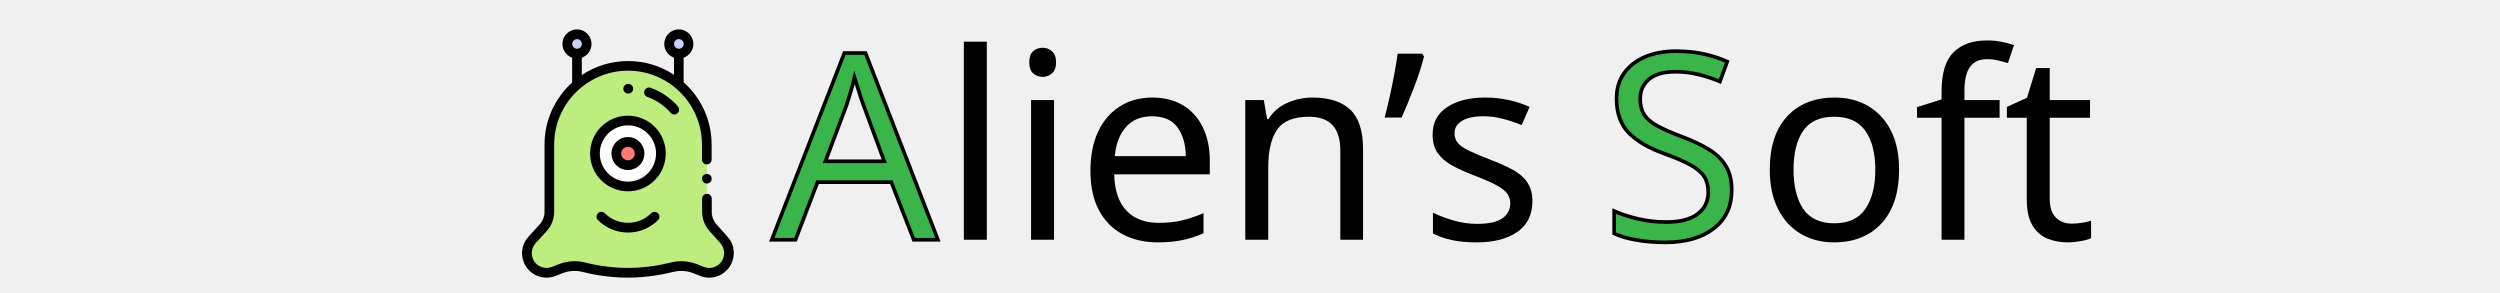
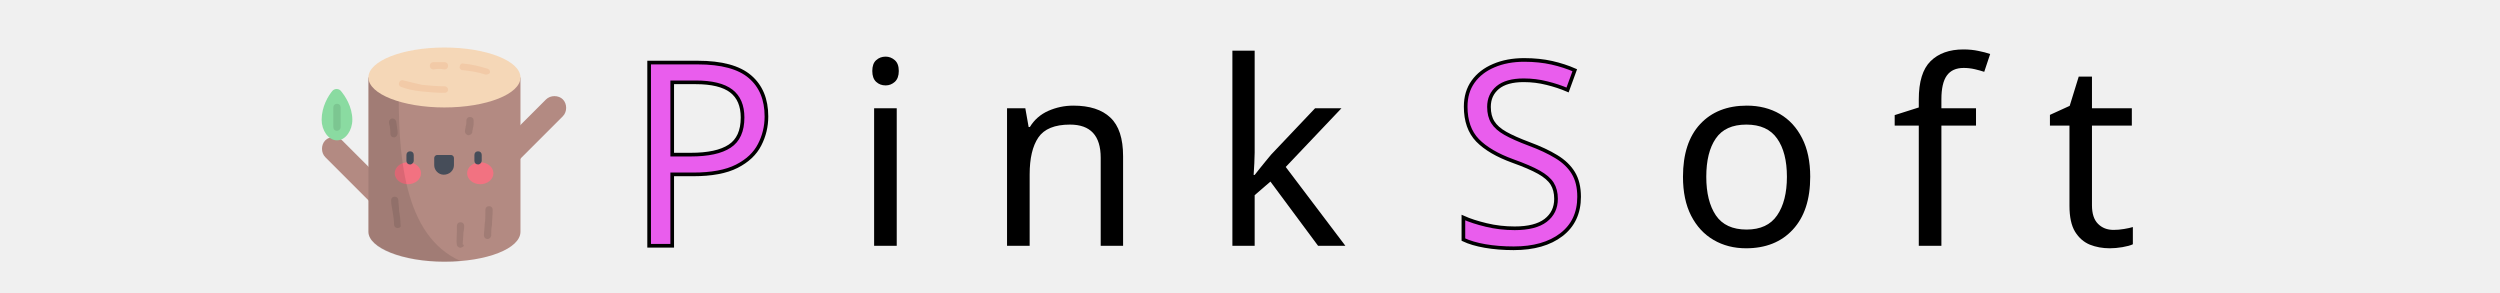
<svg xmlns="http://www.w3.org/2000/svg" version="1.1" id="Layer_1" x="0px" y="0px" viewBox="0 0 342 40" style="enable-background:new 0 0 342 40;" xml:space="preserve">
  <style type="text/css">
- 	.st0{fill:#39B54A;stroke:#000000;stroke-width:0.5;stroke-miterlimit:10;}
- 	.st1{font-family:'Roboto-Regular';}
- 	.st2{font-size:35.647px;}
- 	.st3{fill:#BDED7E;}
- 	.st4{fill:#C8D0FF;}
- 	.st5{fill:#FFFFFF;}
- 	.st6{fill:#FE7A77;}
+ 	.st0{fill:#E95DED;stroke:#000000;stroke-width:0.5;stroke-miterlimit:10;}
+ 	.st1{font-family:'Roboto-Medium';}
+ 	.st2{font-size:35.107px;}
+ 	.st3{fill:#B38A82;}
+ 	.st4{opacity:0.1;}
+ 	.st5{fill:#F27281;}
+ 	.st6{fill:#464D59;}
+ 	.st7{opacity:0.1;enable-background:new    ;}
+ 	.st8{fill:#F5D7B7;}
+ 	.st9{fill:#F2CAA7;}
+ 	.st10{fill:#8ADBA1;}
</style>
  <g>
-     <text transform="matrix(1 0 0 1 105.5741 32.7974)">
-       <tspan x="0" y="0" class="st0 st1 st2">A</tspan>
-       <tspan x="23.25" y="0" class="st1 st2">lien’s </tspan>
-       <tspan x="113.43" y="0" class="st0 st1 st2">S</tspan>
-       <tspan x="134.58" y="0" class="st1 st2">oft</tspan>
+     <text transform="matrix(1 0 0 1 85.3959 33.6219)">
+       <tspan x="0" y="0" class="st0 st1 st2">P </tspan>
+       <tspan x="31.2" y="0" class="st1 st2">i n k  </tspan>
+       <tspan x="113" y="0" class="st0 st1 st2">S </tspan>
+       <tspan x="142.9" y="0" class="st1 st2">o f t</tspan>
    </text>
    <g>
-       <path class="st3" d="M75.15,19.78v9.19c0,0.81-0.3,1.59-0.85,2.19l-1.52,1.66c-0.87,0.95-0.94,2.39-0.16,3.42l0,0    c0.73,0.96,2.01,1.33,3.13,0.88l0.94-0.37c1.01-0.4,2.12-0.47,3.17-0.21c1.36,0.34,3.53,0.76,6.04,0.76s4.68-0.42,6.04-0.76    c1.05-0.27,2.16-0.19,3.17,0.21l0.94,0.37c1.12,0.44,2.4,0.08,3.13-0.88l0.01-0.01c0.77-1.03,0.71-2.45-0.15-3.41l-1.5-1.67    c-0.54-0.6-0.83-1.37-0.83-2.17v-9.2c0-5.95-4.82-10.77-10.77-10.77l0,0C79.98,9.01,75.15,13.83,75.15,19.78z" />
      <g>
-         <circle class="st4" cx="92.87" cy="6.01" r="1.33" />
-         <circle class="st4" cx="78.94" cy="6.01" r="1.33" />
+         <path class="st3" d="M52.2,28.5c-0.4,0-0.9-0.2-1.2-0.5l-6.5-6.5c-0.6-0.6-0.6-1.7,0-2.3c0.6-0.6,1.7-0.6,2.3,0l6.5,6.5     c0.6,0.6,0.6,1.7,0,2.3C53,28.3,52.6,28.5,52.2,28.5z" />
+         <path class="st3" d="M69.4,22.9c-0.4,0-0.9-0.2-1.2-0.5c-0.6-0.6-0.6-1.7,0-2.3l6.5-6.5c0.6-0.6,1.7-0.6,2.3,0     c0.6,0.6,0.6,1.7,0,2.3l-6.5,6.5C70.3,22.7,69.8,22.9,69.4,22.9z" />
+         <path class="st3" d="M71.2,31.7c0,2.3-4.6,4.1-10.4,4.1c-5.7,0-10.4-1.9-10.4-4.1V10.6h20.8L71.2,31.7L71.2,31.7z" />
      </g>
-       <circle class="st5" cx="85.9" cy="21" r="4.51" />
-       <circle class="st6" cx="85.9" cy="21" r="1.59" />
-       <path d="M96.7,23.79c-0.17,0-0.34,0.07-0.47,0.19c-0.12,0.12-0.19,0.29-0.19,0.47c0,0.17,0.07,0.35,0.19,0.47    c0.12,0.12,0.29,0.19,0.47,0.19c0.17,0,0.35-0.07,0.47-0.19c0.12-0.12,0.19-0.29,0.19-0.47c0-0.18-0.07-0.35-0.19-0.47    C97.04,23.86,96.87,23.79,96.7,23.79z" />
-       <path d="M99.53,32.38l-1.5-1.67c-0.43-0.48-0.66-1.09-0.66-1.73v-1.8c0-0.37-0.3-0.66-0.66-0.66c-0.37,0-0.66,0.3-0.66,0.66v1.8    c0,0.97,0.36,1.9,1,2.62l1.5,1.67c0.64,0.72,0.69,1.8,0.11,2.57l-0.01,0.01c-0.54,0.72-1.51,1-2.36,0.66l-0.94-0.37    c-1.15-0.45-2.39-0.53-3.58-0.23c-1.34,0.34-3.44,0.74-5.87,0.74s-4.54-0.4-5.87-0.74c-1.19-0.3-2.43-0.22-3.58,0.23l-0.94,0.37    c-0.84,0.33-1.81,0.06-2.36-0.66c-0.58-0.78-0.53-1.86,0.12-2.58l1.52-1.66c0.66-0.72,1.02-1.66,1.02-2.64v-9.19    c0-5.57,4.54-10.11,10.11-10.11c5.57,0,10.11,4.54,10.11,10.11v2.05c0,0.37,0.3,0.66,0.66,0.66c0.37,0,0.66-0.3,0.66-0.66v-2.05    c0-3.39-1.48-6.44-3.83-8.53V7.89c0.77-0.27,1.33-1.01,1.33-1.88c0-1.1-0.89-1.99-1.99-1.99s-1.99,0.89-1.99,1.99    c0,0.86,0.55,1.6,1.33,1.88v2.34c-1.8-1.19-3.96-1.88-6.28-1.88c-2.34,0-4.51,0.71-6.33,1.91V7.89c0.77-0.27,1.33-1.01,1.33-1.88    c0-1.1-0.89-1.99-1.99-1.99c-1.1,0-1.99,0.89-1.99,1.99c0,0.86,0.55,1.6,1.33,1.88v3.4c-2.32,2.09-3.78,5.13-3.78,8.49v9.19    c0,0.65-0.24,1.27-0.68,1.75l-1.52,1.66c-1.08,1.19-1.17,2.98-0.2,4.27c0.9,1.2,2.51,1.65,3.9,1.1l0.94-0.37    c0.89-0.35,1.85-0.41,2.76-0.18c1.41,0.36,3.63,0.78,6.2,0.78c2.57,0,4.79-0.43,6.2-0.78c0.92-0.23,1.88-0.17,2.76,0.18l0.94,0.37    c1.4,0.55,3,0.1,3.9-1.1l0.01-0.01C100.67,35.36,100.6,33.57,99.53,32.38z M92.87,5.35c0.37,0,0.66,0.3,0.66,0.66    c0,0.37-0.3,0.66-0.66,0.66s-0.66-0.3-0.66-0.66C92.2,5.64,92.5,5.35,92.87,5.35z M78.94,5.35c0.37,0,0.66,0.3,0.66,0.66    c0,0.37-0.3,0.66-0.66,0.66s-0.66-0.3-0.66-0.66C78.27,5.64,78.57,5.35,78.94,5.35z" />
-       <path d="M89.56,17.34c-2.02-2.02-5.3-2.02-7.32,0c-2.02,2.02-2.02,5.3,0,7.32c1.01,1.01,2.33,1.51,3.66,1.51s2.65-0.5,3.66-1.51    C91.58,22.64,91.58,19.36,89.56,17.34z M88.62,23.72c-1.5,1.5-3.94,1.5-5.44,0c-1.5-1.5-1.5-3.94,0-5.44    c0.75-0.75,1.74-1.13,2.72-1.13c0.99,0,1.97,0.37,2.72,1.13C90.12,19.78,90.12,22.22,88.62,23.72z" />
-       <path d="M84.31,19.41c-0.88,0.88-0.88,2.31,0,3.19c0.44,0.44,1.02,0.66,1.59,0.66s1.16-0.22,1.59-0.66c0,0,0,0,0,0    c0.88-0.88,0.88-2.31,0-3.19C86.62,18.53,85.19,18.53,84.31,19.41z M86.56,21.66c-0.36,0.36-0.95,0.36-1.31,0    c-0.36-0.36-0.36-0.95,0-1.31c0.18-0.18,0.42-0.27,0.66-0.27c0.24,0,0.48,0.09,0.66,0.27C86.92,20.71,86.92,21.29,86.56,21.66z" />
-       <path d="M85.96,12.8c0.37,0,0.66-0.3,0.66-0.66c0-0.37-0.3-0.66-0.66-0.66l-0.03,0c-0.37,0-0.66,0.3-0.66,0.66s0.3,0.66,0.66,0.66    L85.96,12.8z" />
-       <path d="M91.74,15.43c0.13,0.15,0.31,0.23,0.5,0.23c0.16,0,0.31-0.05,0.44-0.17c0.28-0.24,0.3-0.66,0.06-0.94    c-1.01-1.15-2.3-2.03-3.73-2.54c-0.34-0.12-0.72,0.05-0.85,0.4c-0.12,0.34,0.05,0.72,0.4,0.85    C89.78,13.69,90.88,14.44,91.74,15.43z" />
-       <path d="M89.08,29.17c-0.85,0.85-1.97,1.31-3.17,1.31s-2.33-0.47-3.17-1.31c-0.26-0.26-0.68-0.26-0.94,0    c-0.26,0.26-0.26,0.68,0,0.94c1.1,1.1,2.56,1.7,4.11,1.7c1.55,0,3.01-0.6,4.11-1.7c0.26-0.26,0.26-0.68,0-0.94    C89.75,28.91,89.33,28.91,89.08,29.17z" />
+       <g class="st4">
+         <path d="M66.7,32.7c-0.3,0-0.5-0.2-0.5-0.5c0-0.5,0.1-1,0.1-1.5c0.1-0.6,0.1-1.2,0.1-2c0-0.3,0.2-0.5,0.5-0.5s0.5,0.2,0.5,0.5     c0,0.8-0.1,1.5-0.1,2.1c-0.1,0.5-0.1,0.9-0.1,1.4C67.2,32.4,67,32.7,66.7,32.7z" />
+         <path d="M54.4,31.2C54.4,31.2,54.4,31.2,54.4,31.2c-0.3,0-0.5-0.2-0.5-0.5c0-0.6-0.1-1.2-0.2-1.8c-0.1-0.5-0.2-1.1-0.2-1.5     c0-0.3,0.2-0.5,0.5-0.5c0.3,0,0.5,0.2,0.5,0.5c0,0.4,0.1,0.9,0.1,1.4c0.1,0.6,0.2,1.3,0.2,2C54.9,31,54.7,31.2,54.4,31.2z" />
+         <path d="M63,33.9c-0.2,0-0.5-0.2-0.5-0.4c-0.1-0.4,0-1.1,0-1.8c0-0.3,0-0.6,0-0.8c0-0.3,0.2-0.5,0.5-0.5s0.5,0.2,0.5,0.5     c0,0.2,0,0.5-0.1,0.9c0,0.5-0.1,1.2-0.1,1.6C63.6,33.6,63.4,33.8,63,33.9C63.1,33.9,63.1,33.9,63,33.9z" />
+         <path d="M64.1,18.5C64.1,18.5,64.1,18.5,64.1,18.5c-0.3,0-0.5-0.3-0.5-0.5c0-0.3,0.1-0.5,0.1-0.7c0.1-0.3,0.1-0.5,0.1-0.8     c0-0.3,0.2-0.5,0.5-0.5c0.3,0,0.5,0.2,0.5,0.5c0,0.4,0,0.7-0.1,1c0,0.2-0.1,0.4-0.1,0.6C64.6,18.3,64.3,18.5,64.1,18.5z" />
+         <path d="M53.9,18.8c-0.3,0-0.5-0.2-0.5-0.5c0-0.3,0-0.8-0.2-1.5c0-0.3,0.1-0.5,0.4-0.6c0.3,0,0.5,0.1,0.6,0.4     c0.1,0.7,0.2,1.2,0.2,1.6C54.4,18.5,54.2,18.8,53.9,18.8z" />
+       </g>
+       <g>
+         <ellipse class="st5" cx="55.8" cy="23.7" rx="1.8" ry="1.5" />
+         <ellipse class="st5" cx="65.7" cy="23.7" rx="1.8" ry="1.5" />
+       </g>
+       <g>
+         <path class="st6" d="M56.1,22.5c-0.3,0-0.5-0.2-0.5-0.5v-0.8c0-0.3,0.2-0.5,0.5-0.5c0.3,0,0.5,0.2,0.5,0.5V22     C56.6,22.2,56.4,22.5,56.1,22.5z" />
+         <path class="st6" d="M60.7,23.9L60.7,23.9c-0.7,0-1.3-0.6-1.3-1.3v-1c0-0.2,0.2-0.4,0.4-0.4h1.9c0.2,0,0.4,0.2,0.4,0.4v1     C62.1,23.3,61.5,23.9,60.7,23.9z" />
+         <path class="st6" d="M65.4,22.5c-0.3,0-0.5-0.2-0.5-0.5v-0.8c0-0.3,0.2-0.5,0.5-0.5c0.3,0,0.5,0.2,0.5,0.5V22     C65.9,22.2,65.7,22.5,65.4,22.5z" />
+       </g>
+       <path class="st7" d="M50.4,31.7c0,2.3,4.6,4.1,10.4,4.1c0.7,0,1.5,0,2.2-0.1c-7.7-3.4-8.7-14.3-8.4-25.1h-4.2V31.7z" />
+       <ellipse class="st8" cx="60.8" cy="10.6" rx="10.4" ry="4.1" />
+       <g>
+         <path class="st9" d="M60.8,12.7c-1.1,0-2.2-0.1-3.2-0.2c-1-0.1-1.9-0.3-2.7-0.6c-0.3-0.1-0.4-0.4-0.3-0.6     c0.1-0.3,0.4-0.4,0.6-0.3c0.8,0.2,1.6,0.4,2.5,0.6c1,0.1,2,0.2,3.1,0.2c0.3,0,0.5,0.2,0.5,0.5C61.3,12.5,61.1,12.7,60.8,12.7z" />
+         <path class="st9" d="M66.5,10.2c0,0-0.1,0-0.1,0c-0.9-0.3-2-0.5-3.1-0.6c-0.3,0-0.5-0.3-0.4-0.5c0-0.3,0.3-0.5,0.5-0.4     c1.2,0.1,2.3,0.4,3.3,0.7c0.3,0.1,0.4,0.4,0.3,0.6C66.9,10.1,66.7,10.2,66.5,10.2z" />
+         <path class="st9" d="M59.3,9.5c-0.3,0-0.5-0.2-0.5-0.5c0-0.3,0.2-0.5,0.5-0.5c0.5,0,1,0,1.5,0c0.3,0,0.5,0.2,0.5,0.5     c0,0.3-0.2,0.5-0.5,0.5C60.3,9.4,59.8,9.4,59.3,9.5C59.4,9.5,59.3,9.5,59.3,9.5z" />
+       </g>
+       <path class="st10" d="M45.5,12.4c0.3-0.3,0.8-0.3,1.1,0c0.6,0.7,1.6,2.2,1.6,4c0,1.4-0.9,2.8-2.1,2.8c-1.2,0-2.1-1.4-2.1-2.8    C44,14.6,44.9,13.1,45.5,12.4z" />
+       <path class="st7" d="M46.1,17.9c-0.3,0-0.5-0.2-0.5-0.5v-2.7c0-0.3,0.2-0.5,0.5-0.5s0.5,0.2,0.5,0.5v2.7    C46.6,17.7,46.3,17.9,46.1,17.9z" />
      <g>
		</g>
      <g>
		</g>
      <g>
		</g>
      <g>
		</g>
      <g>
		</g>
      <g>
		</g>
      <g>
		</g>
      <g>
		</g>
      <g>
		</g>
      <g>
		</g>
      <g>
		</g>
      <g>
		</g>
      <g>
		</g>
      <g>
		</g>
      <g>
		</g>
    </g>
  </g>
</svg>
